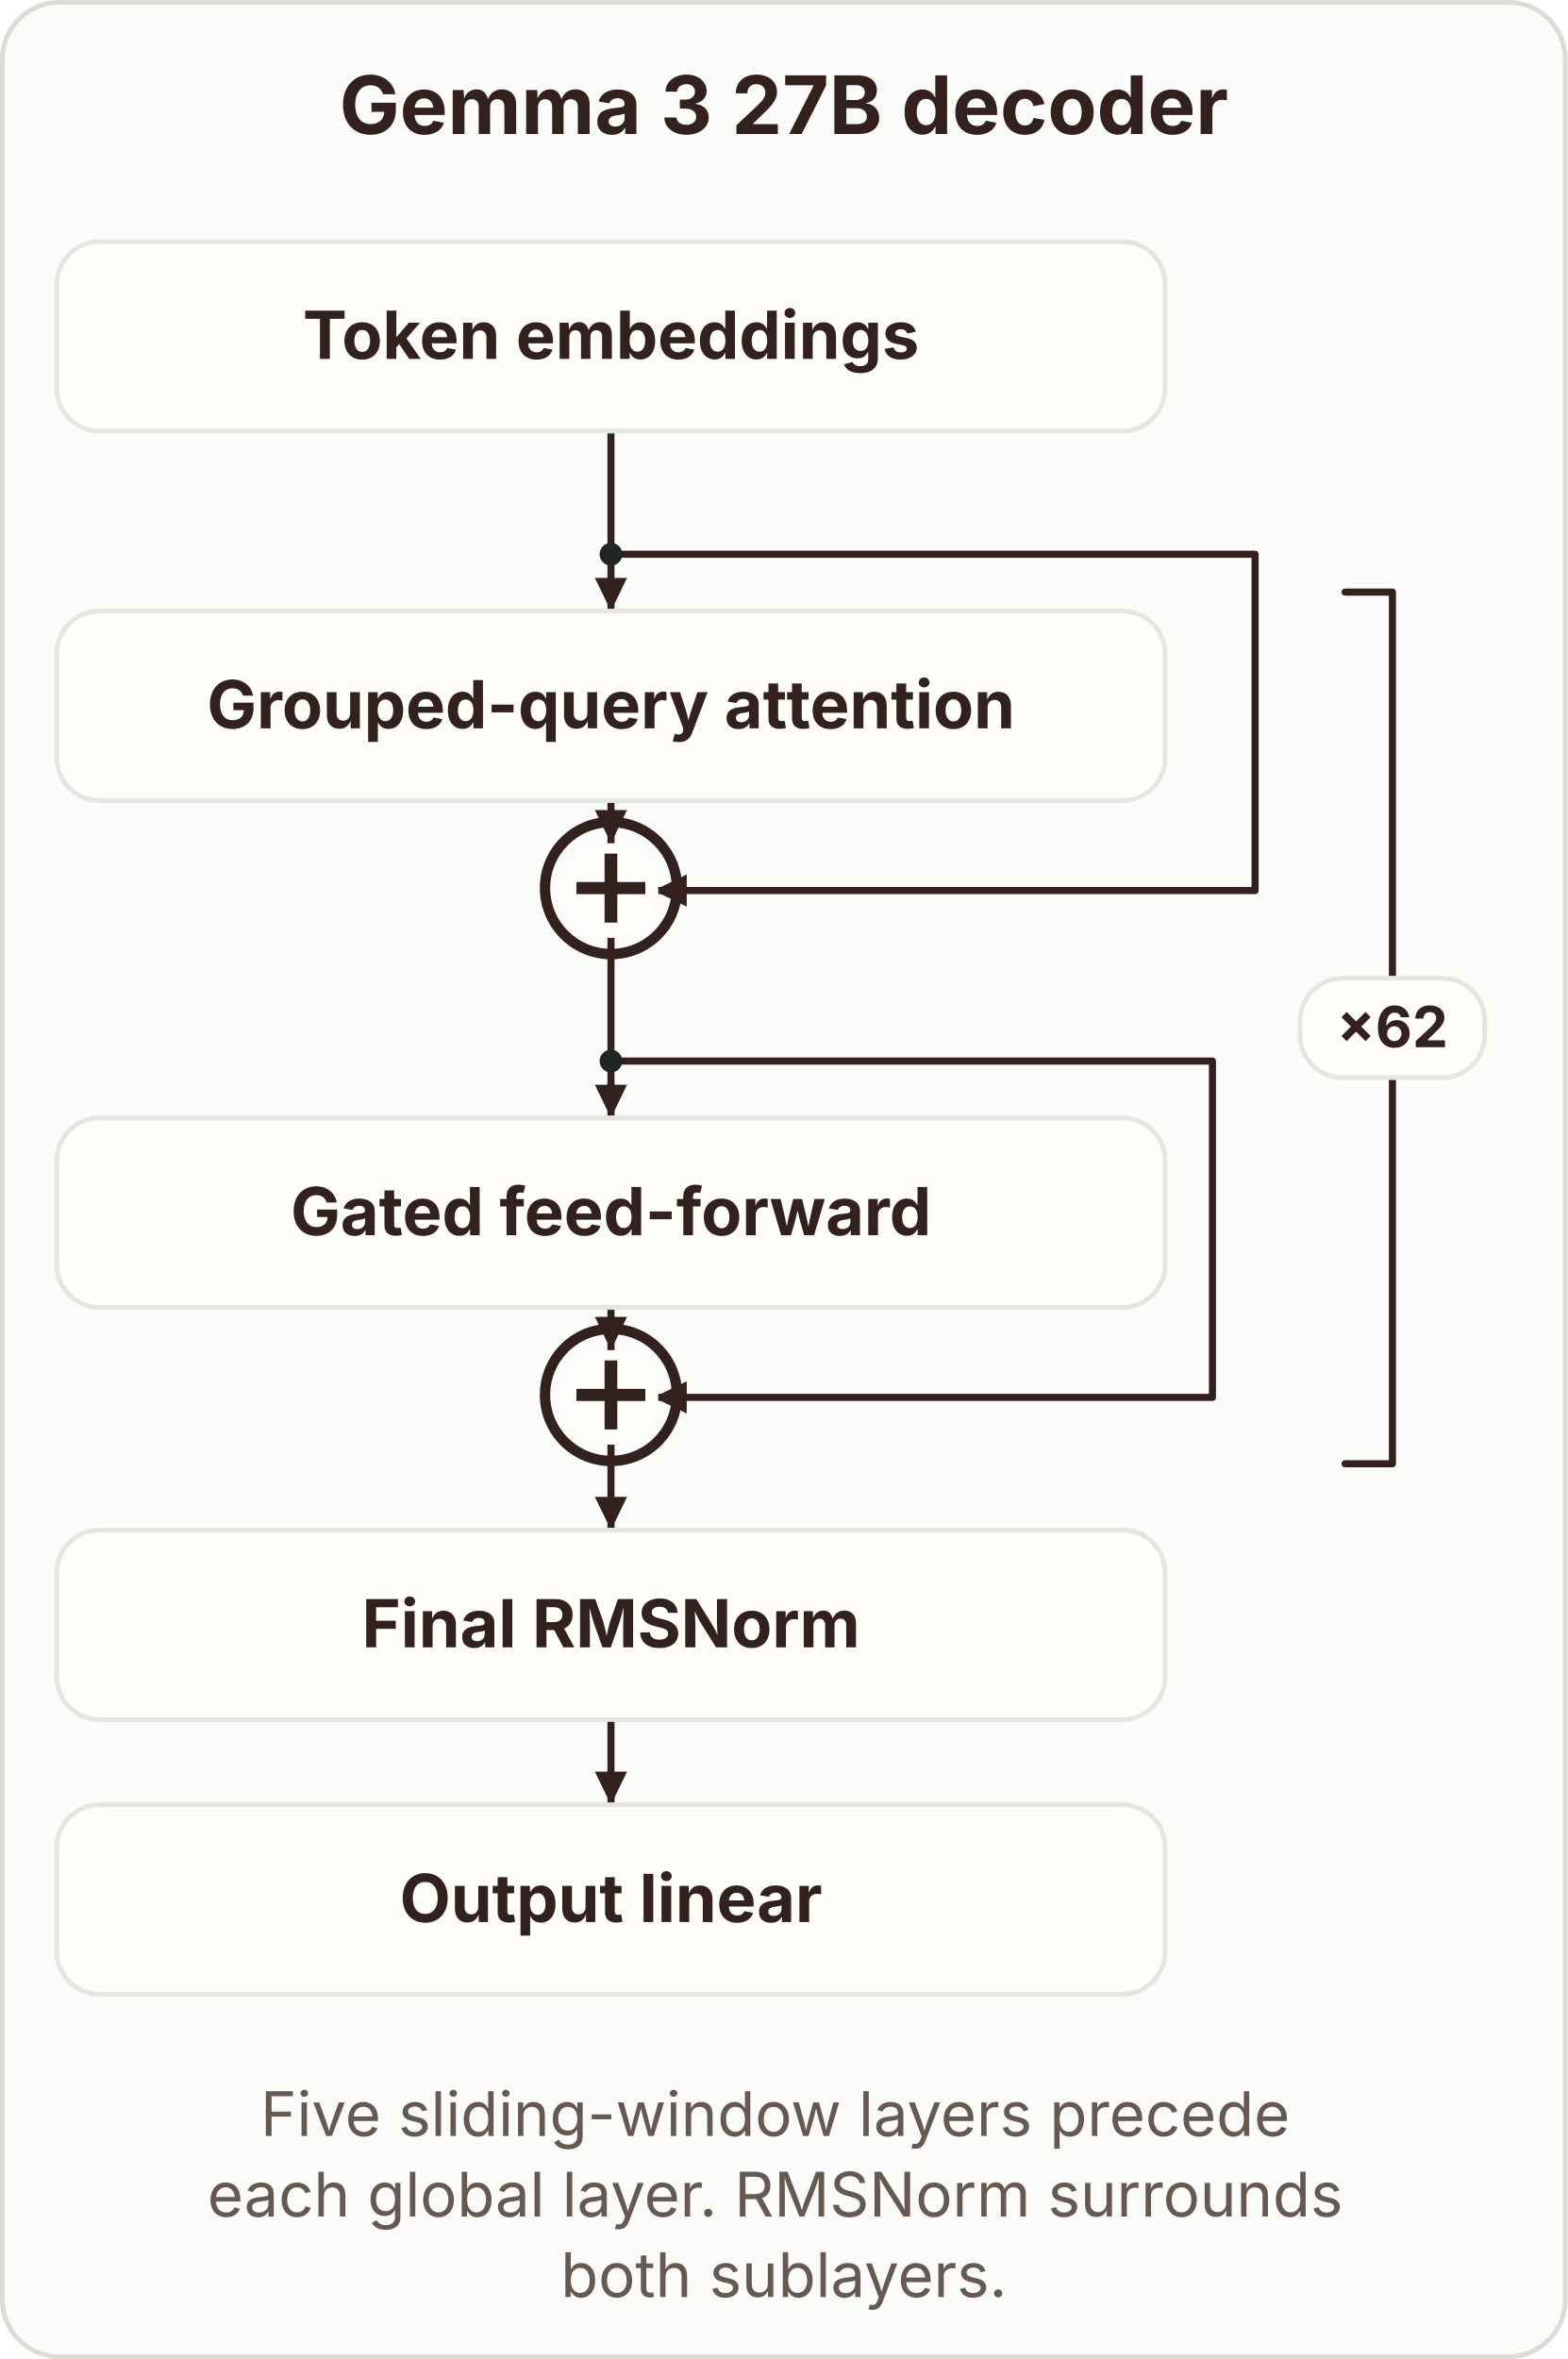
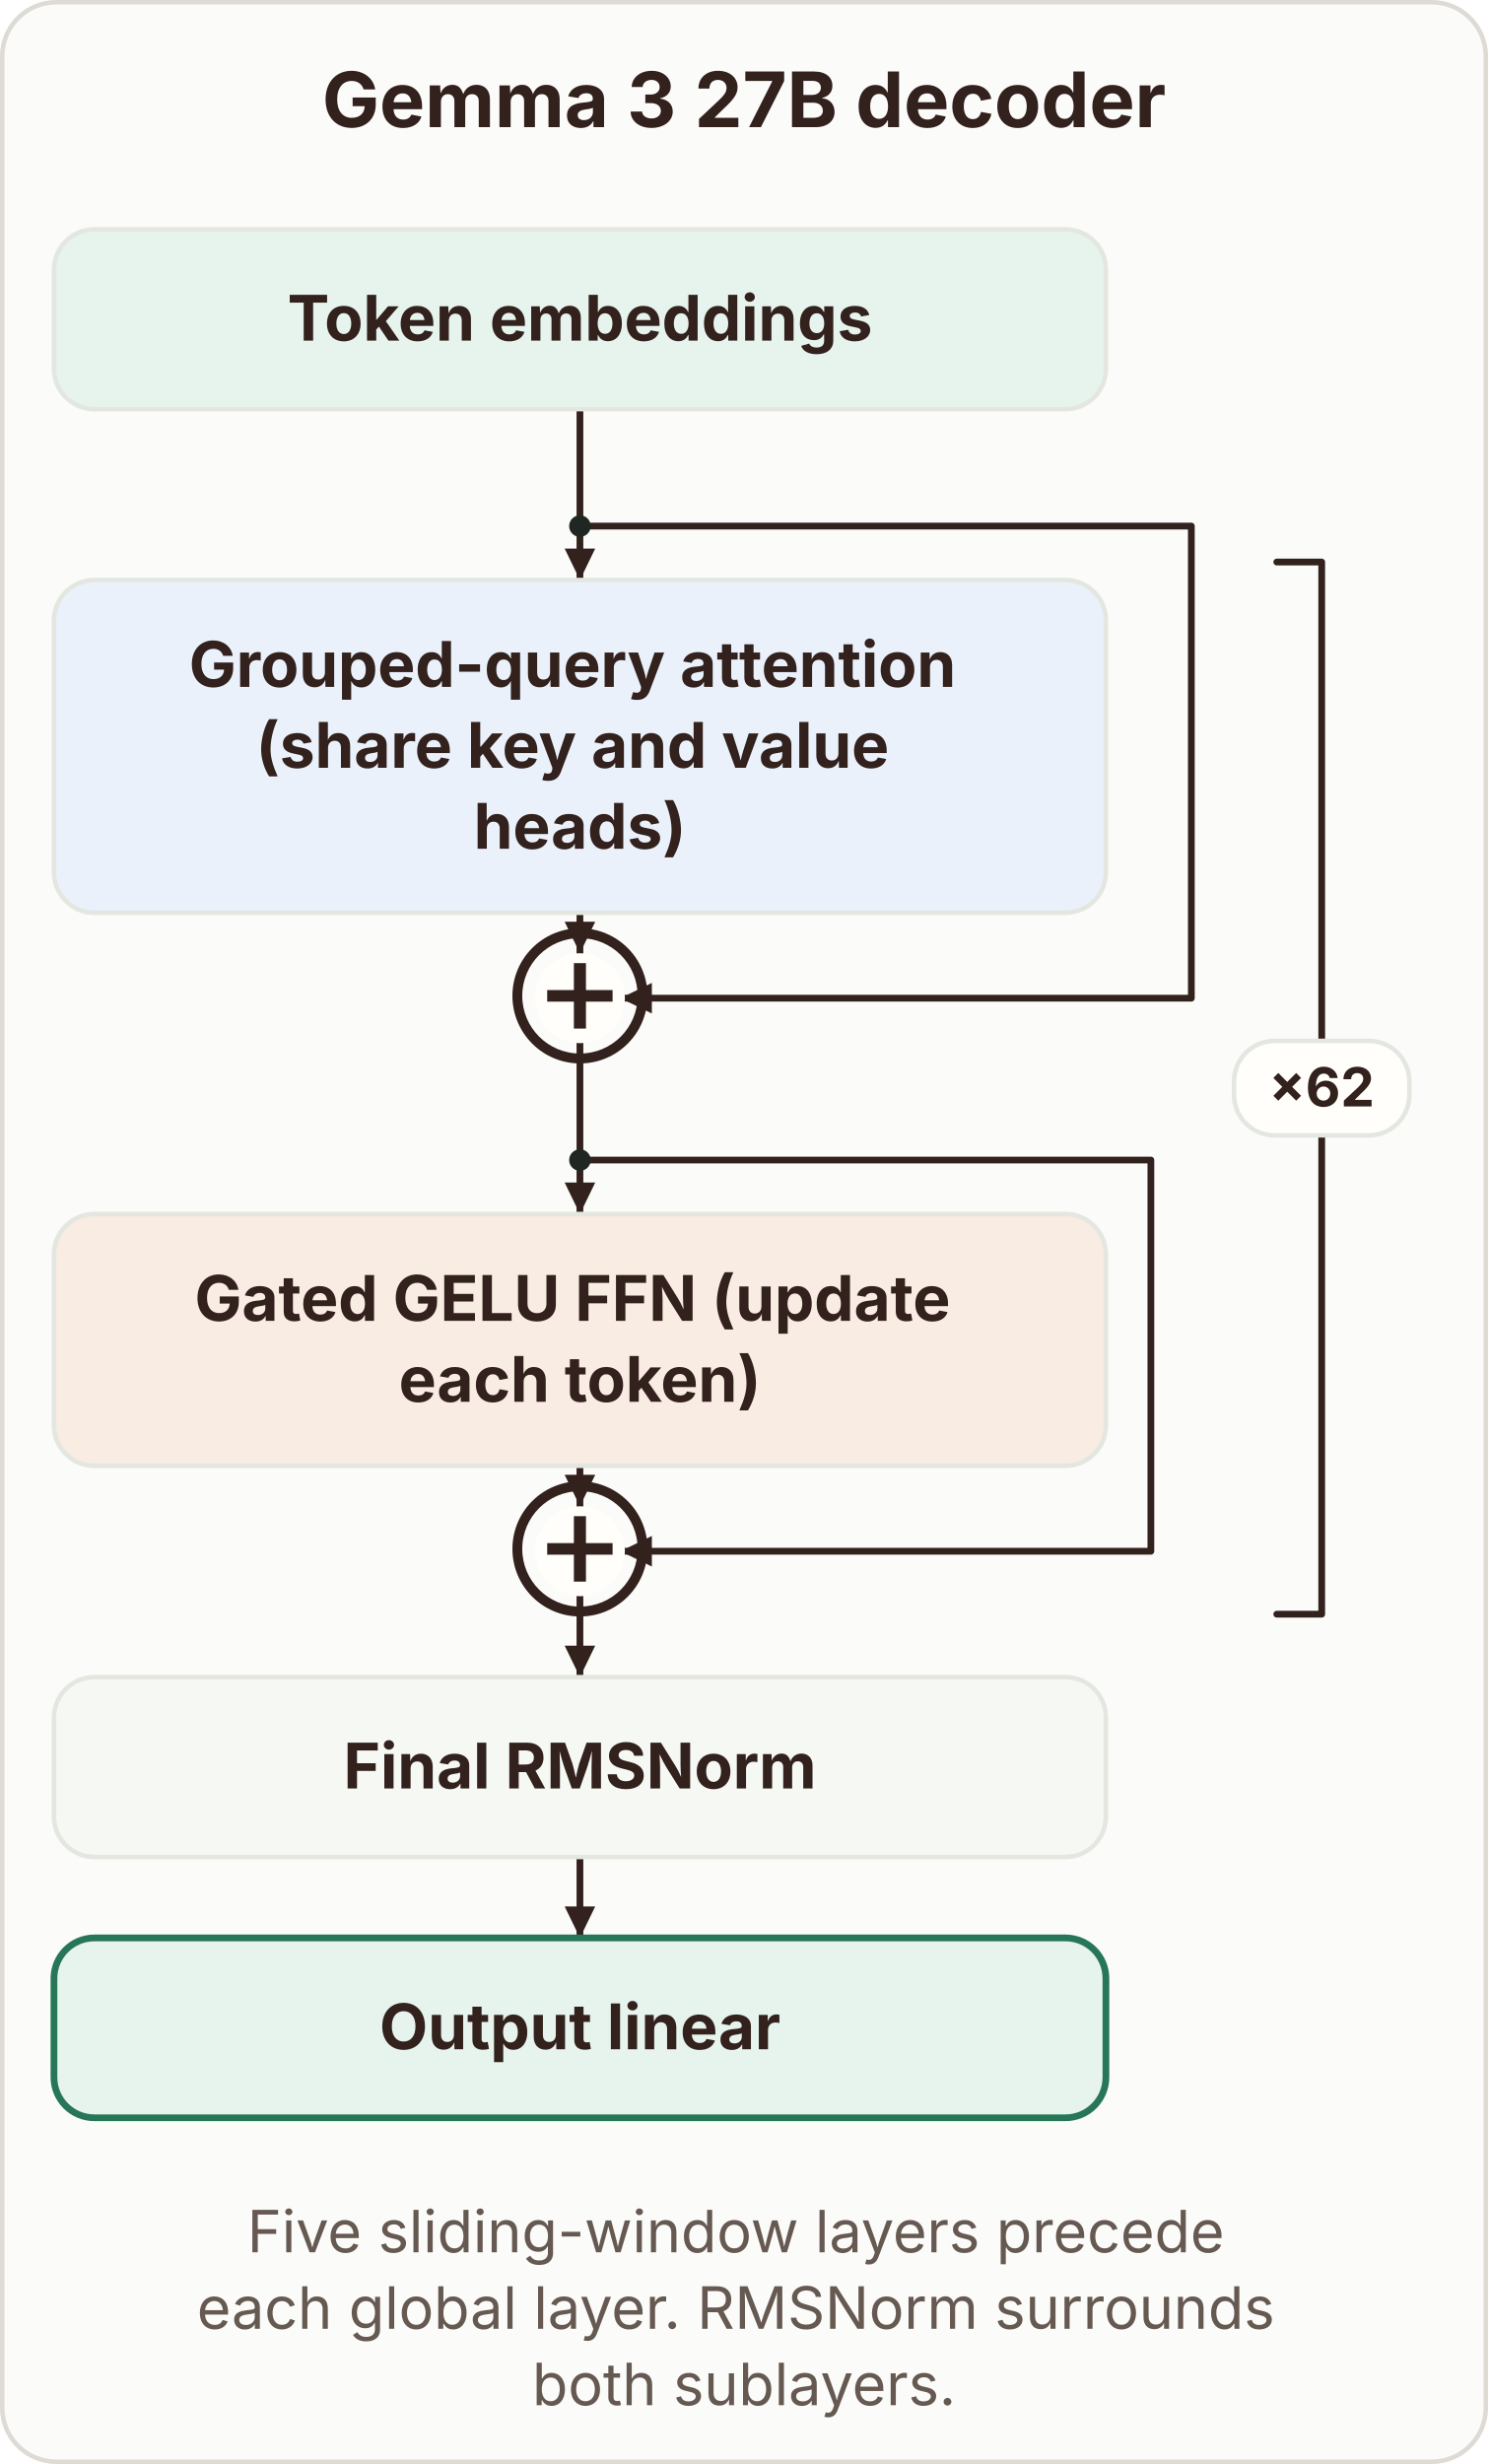
- <svg xmlns="http://www.w3.org/2000/svg" width="331" height="498" viewBox="0 0 331 498" role="img" aria-label="Gemma 3 27B decoder Token embeddings → Grouped-query attention → Gated feed-forward → Final RMSNorm → Output linear Token embeddings Grouped-query attention Repeat Grouped-query attention through Gated feed-forward 62 times Gated feed-forward Final RMSNorm Output linear Residual bypass from Grouped-query attention through Grouped-query attention, then add Residual bypass from Gated feed-forward through Gated feed-forward, then add Five sliding-window layers precede each global layer. RMSNorm surrounds both sublayers." font-family="Inter, Liberation Sans, Arial, sans-serif" style="display:block;max-width:none;margin-inline:auto;--color-ink:#202723;--color-ink-2:#5d675f;--color-line:#e3e7e0;--viz-surface:#fffefa" data-tutor-diagram="block-stack">
-   <rect x="0.5" y="0.5" width="330" height="497" rx="12" fill="var(--viz-surface, #fbfbfa)" stroke="var(--color-line, #dedad4)" />
+ <svg xmlns="http://www.w3.org/2000/svg" width="331" height="548" viewBox="0 0 331 548" role="img" aria-label="Gemma 3 27B decoder Token embeddings → Grouped-query attention (share key and value heads) → Gated GELU FFN (update each token) → Final RMSNorm → Output linear Token embeddings Grouped-query attention (share key and value heads) Repeat Grouped-query attention (share key and value heads) through Gated GELU FFN (update each token) 62 times Gated GELU FFN (update each token) Final RMSNorm Output linear Residual bypass from Grouped-query attention (share key and value heads) through Grouped-query attention (share key and value heads), then add Residual bypass from Gated GELU FFN (update each token) through Gated GELU FFN (update each token), then add Five sliding-window layers precede each global layer. RMSNorm surrounds both sublayers." font-family="Inter, Liberation Sans, Arial, sans-serif" style="display:block;max-width:none;margin-inline:auto;--color-ink:#202723;--color-ink-2:#5d675f;--color-line:#e3e7e0;--viz-surface:#fffefa" data-tutor-diagram="block-stack">
+   <rect x="0.5" y="0.5" width="330" height="547" rx="12" fill="var(--viz-surface, #fbfbfa)" stroke="var(--color-line, #dedad4)" />
  <text x="165.5" y="22.5" fill="var(--color-ink, #32211c)" font-size="17" font-weight="700" text-anchor="middle">
    <tspan x="165.5" y="28.28">Gemma 3 27B decoder</tspan>
  </text>
  <g transform="translate(0 39)">
    <g data-block-stack-group="att:ff">
-       <polyline points="284,86 294,86 294,270 284,270" fill="none" stroke="var(--color-ink, #32211c)" stroke-width="1.5" stroke-linecap="round" stroke-linejoin="round" />
-       <rect x="274.5" y="167.5" width="39" height="21" rx="9" fill="#fffefa" stroke="#e3e7e0" stroke-width="1" />
-       <text x="294" y="178" fill="var(--color-ink, #32211c)" font-size="12" font-weight="700" text-anchor="middle">
-         <tspan x="294" y="182.08">×62</tspan>
+       <polyline points="284,86 294,86 294,320 284,320" fill="none" stroke="var(--color-ink, #32211c)" stroke-width="1.5" stroke-linecap="round" stroke-linejoin="round" />
+       <rect x="274.5" y="192.5" width="39" height="21" rx="9" fill="#fffefa" stroke="#e3e7e0" stroke-width="1" />
+       <text x="294" y="203" fill="var(--color-ink, #32211c)" font-size="12" font-weight="700" text-anchor="middle">
+         <tspan x="294" y="207.08">×62</tspan>
      </text>
    </g>
    <g>
      <polyline points="129,52 129,90" fill="none" stroke="var(--color-ink, #32211c)" stroke-width="1.5" stroke-linecap="round" stroke-linejoin="round" />
      <polygon points="129,90 125.6,83 132.4,83" fill="var(--color-ink, #32211c)" data-tutor-arrowhead="" />
    </g>
    <g>
-       <polyline points="129,130 129,139" fill="none" stroke="var(--color-ink, #32211c)" stroke-width="1.5" stroke-linecap="round" stroke-linejoin="round" />
-       <polygon points="129,139 125.6,132 132.4,132" fill="var(--color-ink, #32211c)" data-tutor-arrowhead="" />
+       <polyline points="129,164 129,173" fill="none" stroke="var(--color-ink, #32211c)" stroke-width="1.5" stroke-linecap="round" stroke-linejoin="round" />
+       <polygon points="129,173 125.6,166 132.4,166" fill="var(--color-ink, #32211c)" data-tutor-arrowhead="" />
    </g>
    <g>
-       <polyline points="129,159 129,197" fill="none" stroke="var(--color-ink, #32211c)" stroke-width="1.5" stroke-linecap="round" stroke-linejoin="round" />
-       <polygon points="129,197 125.6,190 132.4,190" fill="var(--color-ink, #32211c)" data-tutor-arrowhead="" />
+       <polyline points="129,193 129,231" fill="none" stroke="var(--color-ink, #32211c)" stroke-width="1.5" stroke-linecap="round" stroke-linejoin="round" />
+       <polygon points="129,231 125.6,224 132.4,224" fill="var(--color-ink, #32211c)" data-tutor-arrowhead="" />
    </g>
    <g>
-       <polyline points="129,237 129,246" fill="none" stroke="var(--color-ink, #32211c)" stroke-width="1.5" stroke-linecap="round" stroke-linejoin="round" />
-       <polygon points="129,246 125.6,239 132.4,239" fill="var(--color-ink, #32211c)" data-tutor-arrowhead="" />
+       <polyline points="129,287 129,296" fill="none" stroke="var(--color-ink, #32211c)" stroke-width="1.5" stroke-linecap="round" stroke-linejoin="round" />
+       <polygon points="129,296 125.6,289 132.4,289" fill="var(--color-ink, #32211c)" data-tutor-arrowhead="" />
    </g>
    <g>
-       <polyline points="129,266 129,284" fill="none" stroke="var(--color-ink, #32211c)" stroke-width="1.5" stroke-linecap="round" stroke-linejoin="round" />
-       <polygon points="129,284 125.6,277 132.4,277" fill="var(--color-ink, #32211c)" data-tutor-arrowhead="" />
+       <polyline points="129,316 129,334" fill="none" stroke="var(--color-ink, #32211c)" stroke-width="1.5" stroke-linecap="round" stroke-linejoin="round" />
+       <polygon points="129,334 125.6,327 132.4,327" fill="var(--color-ink, #32211c)" data-tutor-arrowhead="" />
    </g>
    <g>
-       <polyline points="129,324 129,342" fill="none" stroke="var(--color-ink, #32211c)" stroke-width="1.5" stroke-linecap="round" stroke-linejoin="round" />
-       <polygon points="129,342 125.6,335 132.4,335" fill="var(--color-ink, #32211c)" data-tutor-arrowhead="" />
+       <polyline points="129,374 129,392" fill="none" stroke="var(--color-ink, #32211c)" stroke-width="1.5" stroke-linecap="round" stroke-linejoin="round" />
+       <polygon points="129,392 125.6,385 132.4,385" fill="var(--color-ink, #32211c)" data-tutor-arrowhead="" />
    </g>
    <g data-block-stack-residual="att:att">
      <g>
-         <polyline points="129,78 265,78 265,149 138,149" fill="none" stroke="var(--color-ink, #32211c)" stroke-width="1.5" stroke-linecap="round" stroke-linejoin="round" />
-         <polygon points="138,149 145,145.6 145,152.4" fill="var(--color-ink, #32211c)" data-tutor-arrowhead="" />
+         <polyline points="129,78 265,78 265,183 138,183" fill="none" stroke="var(--color-ink, #32211c)" stroke-width="1.5" stroke-linecap="round" stroke-linejoin="round" />
+         <polygon points="138,183 145,179.6 145,186.4" fill="var(--color-ink, #32211c)" data-tutor-arrowhead="" />
      </g>
    </g>
    <circle cx="129" cy="78" r="2.4" fill="#202723" />
    <g data-block-stack-residual="ff:ff">
      <g>
-         <polyline points="129,185 256,185 256,256 138,256" fill="none" stroke="var(--color-ink, #32211c)" stroke-width="1.5" stroke-linecap="round" stroke-linejoin="round" />
-         <polygon points="138,256 145,252.6 145,259.4" fill="var(--color-ink, #32211c)" data-tutor-arrowhead="" />
+         <polyline points="129,219 256,219 256,306 138,306" fill="none" stroke="var(--color-ink, #32211c)" stroke-width="1.5" stroke-linecap="round" stroke-linejoin="round" />
+         <polygon points="138,306 145,302.6 145,309.4" fill="var(--color-ink, #32211c)" data-tutor-arrowhead="" />
      </g>
    </g>
-     <circle cx="129" cy="185" r="2.4" fill="#202723" />
+     <circle cx="129" cy="219" r="2.4" fill="#202723" />
    <g data-block-stack-node="emb">
-       <rect x="12" y="12" width="234" height="40" rx="9" fill="#fffefa" stroke="#e3e7e0" stroke-width="1" />
+       <rect x="12" y="12" width="234" height="40" rx="9" fill="#e7f3ed" stroke="#e3e7e0" stroke-width="1" />
      <text x="129" y="32" fill="var(--color-ink, #32211c)" font-size="14" font-weight="700" text-anchor="middle">
        <tspan x="129" y="36.76">Token embeddings</tspan>
      </text>
    </g>
    <g data-block-stack-node="att">
-       <rect x="12" y="90" width="234" height="40" rx="9" fill="#fffefa" stroke="#e3e7e0" stroke-width="1" />
-       <text x="129" y="110" fill="var(--color-ink, #32211c)" font-size="14" font-weight="700" text-anchor="middle">
-         <tspan x="129" y="114.76">Grouped-query attention</tspan>
+       <rect x="12" y="90" width="234" height="74" rx="9" fill="#eaf1fb" stroke="#e3e7e0" stroke-width="1" />
+       <text x="129" y="127" fill="var(--color-ink, #32211c)" font-size="14" font-weight="700" text-anchor="middle">
+         <tspan x="129" y="113.76">Grouped-query attention</tspan>
+         <tspan x="129" y="131.76">(share key and value</tspan>
+         <tspan x="129" y="149.76">heads)</tspan>
      </text>
    </g>
    <g data-block-stack-node="ff">
-       <rect x="12" y="197" width="234" height="40" rx="9" fill="#fffefa" stroke="#e3e7e0" stroke-width="1" />
-       <text x="129" y="217" fill="var(--color-ink, #32211c)" font-size="14" font-weight="700" text-anchor="middle">
-         <tspan x="129" y="221.76">Gated feed-forward</tspan>
+       <rect x="12" y="231" width="234" height="56" rx="9" fill="#f8ece3" stroke="#e3e7e0" stroke-width="1" />
+       <text x="129" y="259" fill="var(--color-ink, #32211c)" font-size="14" font-weight="700" text-anchor="middle">
+         <tspan x="129" y="254.76">Gated GELU FFN (update</tspan>
+         <tspan x="129" y="272.76">each token)</tspan>
      </text>
    </g>
    <g data-block-stack-node="norm">
-       <rect x="12" y="284" width="234" height="40" rx="9" fill="#fffefa" stroke="#e3e7e0" stroke-width="1" />
-       <text x="129" y="304" fill="var(--color-ink, #32211c)" font-size="14" font-weight="700" text-anchor="middle">
-         <tspan x="129" y="308.76">Final RMSNorm</tspan>
+       <rect x="12" y="334" width="234" height="40" rx="9" fill="#f6f8f4" stroke="#e3e7e0" stroke-width="1" />
+       <text x="129" y="354" fill="var(--color-ink, #32211c)" font-size="14" font-weight="700" text-anchor="middle">
+         <tspan x="129" y="358.76">Final RMSNorm</tspan>
      </text>
    </g>
    <g data-block-stack-node="out">
-       <rect x="12" y="342" width="234" height="40" rx="9" fill="#fffefa" stroke="#e3e7e0" stroke-width="1" />
-       <text x="129" y="362" fill="var(--color-ink, #32211c)" font-size="14" font-weight="700" text-anchor="middle">
-         <tspan x="129" y="366.76">Output linear</tspan>
+       <rect x="12" y="392" width="234" height="40" rx="9" fill="#e7f3ed" stroke="#267657" stroke-width="1.5" />
+       <text x="129" y="412" fill="var(--color-ink, #32211c)" font-size="14" font-weight="700" text-anchor="middle">
+         <tspan x="129" y="416.76">Output linear</tspan>
      </text>
    </g>
    <g data-block-stack-merge="add">
-       <circle cx="129" cy="149" r="10" fill="#fffefa" />
-       <text x="129" y="149" fill="var(--color-ink, #32211c)" font-size="22" font-weight="700" text-anchor="middle">
-         <tspan x="129" y="156.48">⊕</tspan>
+       <circle cx="129" cy="183" r="10" fill="#fffefa" />
+       <text x="129" y="183" fill="var(--color-ink, #32211c)" font-size="22" font-weight="700" text-anchor="middle">
+         <tspan x="129" y="190.48">⊕</tspan>
      </text>
    </g>
    <g data-block-stack-merge="add">
-       <circle cx="129" cy="256" r="10" fill="#fffefa" />
-       <text x="129" y="256" fill="var(--color-ink, #32211c)" font-size="22" font-weight="700" text-anchor="middle">
-         <tspan x="129" y="263.48">⊕</tspan>
+       <circle cx="129" cy="306" r="10" fill="#fffefa" />
+       <text x="129" y="306" fill="var(--color-ink, #32211c)" font-size="22" font-weight="700" text-anchor="middle">
+         <tspan x="129" y="313.48">⊕</tspan>
      </text>
    </g>
  </g>
-   <text x="165.5" y="463.5" fill="var(--color-ink-2, #665951)" font-size="13" font-weight="400" text-anchor="middle">
-     <tspan x="165.5" y="450.92">Five sliding-window layers precede</tspan>
-     <tspan x="165.5" y="467.92">each global layer. RMSNorm surrounds</tspan>
-     <tspan x="165.5" y="484.92">both sublayers.</tspan>
+   <text x="165.5" y="513.5" fill="var(--color-ink-2, #665951)" font-size="13" font-weight="400" text-anchor="middle">
+     <tspan x="165.5" y="500.92">Five sliding-window layers precede</tspan>
+     <tspan x="165.5" y="517.92">each global layer. RMSNorm surrounds</tspan>
+     <tspan x="165.5" y="534.92">both sublayers.</tspan>
  </text>
</svg>
